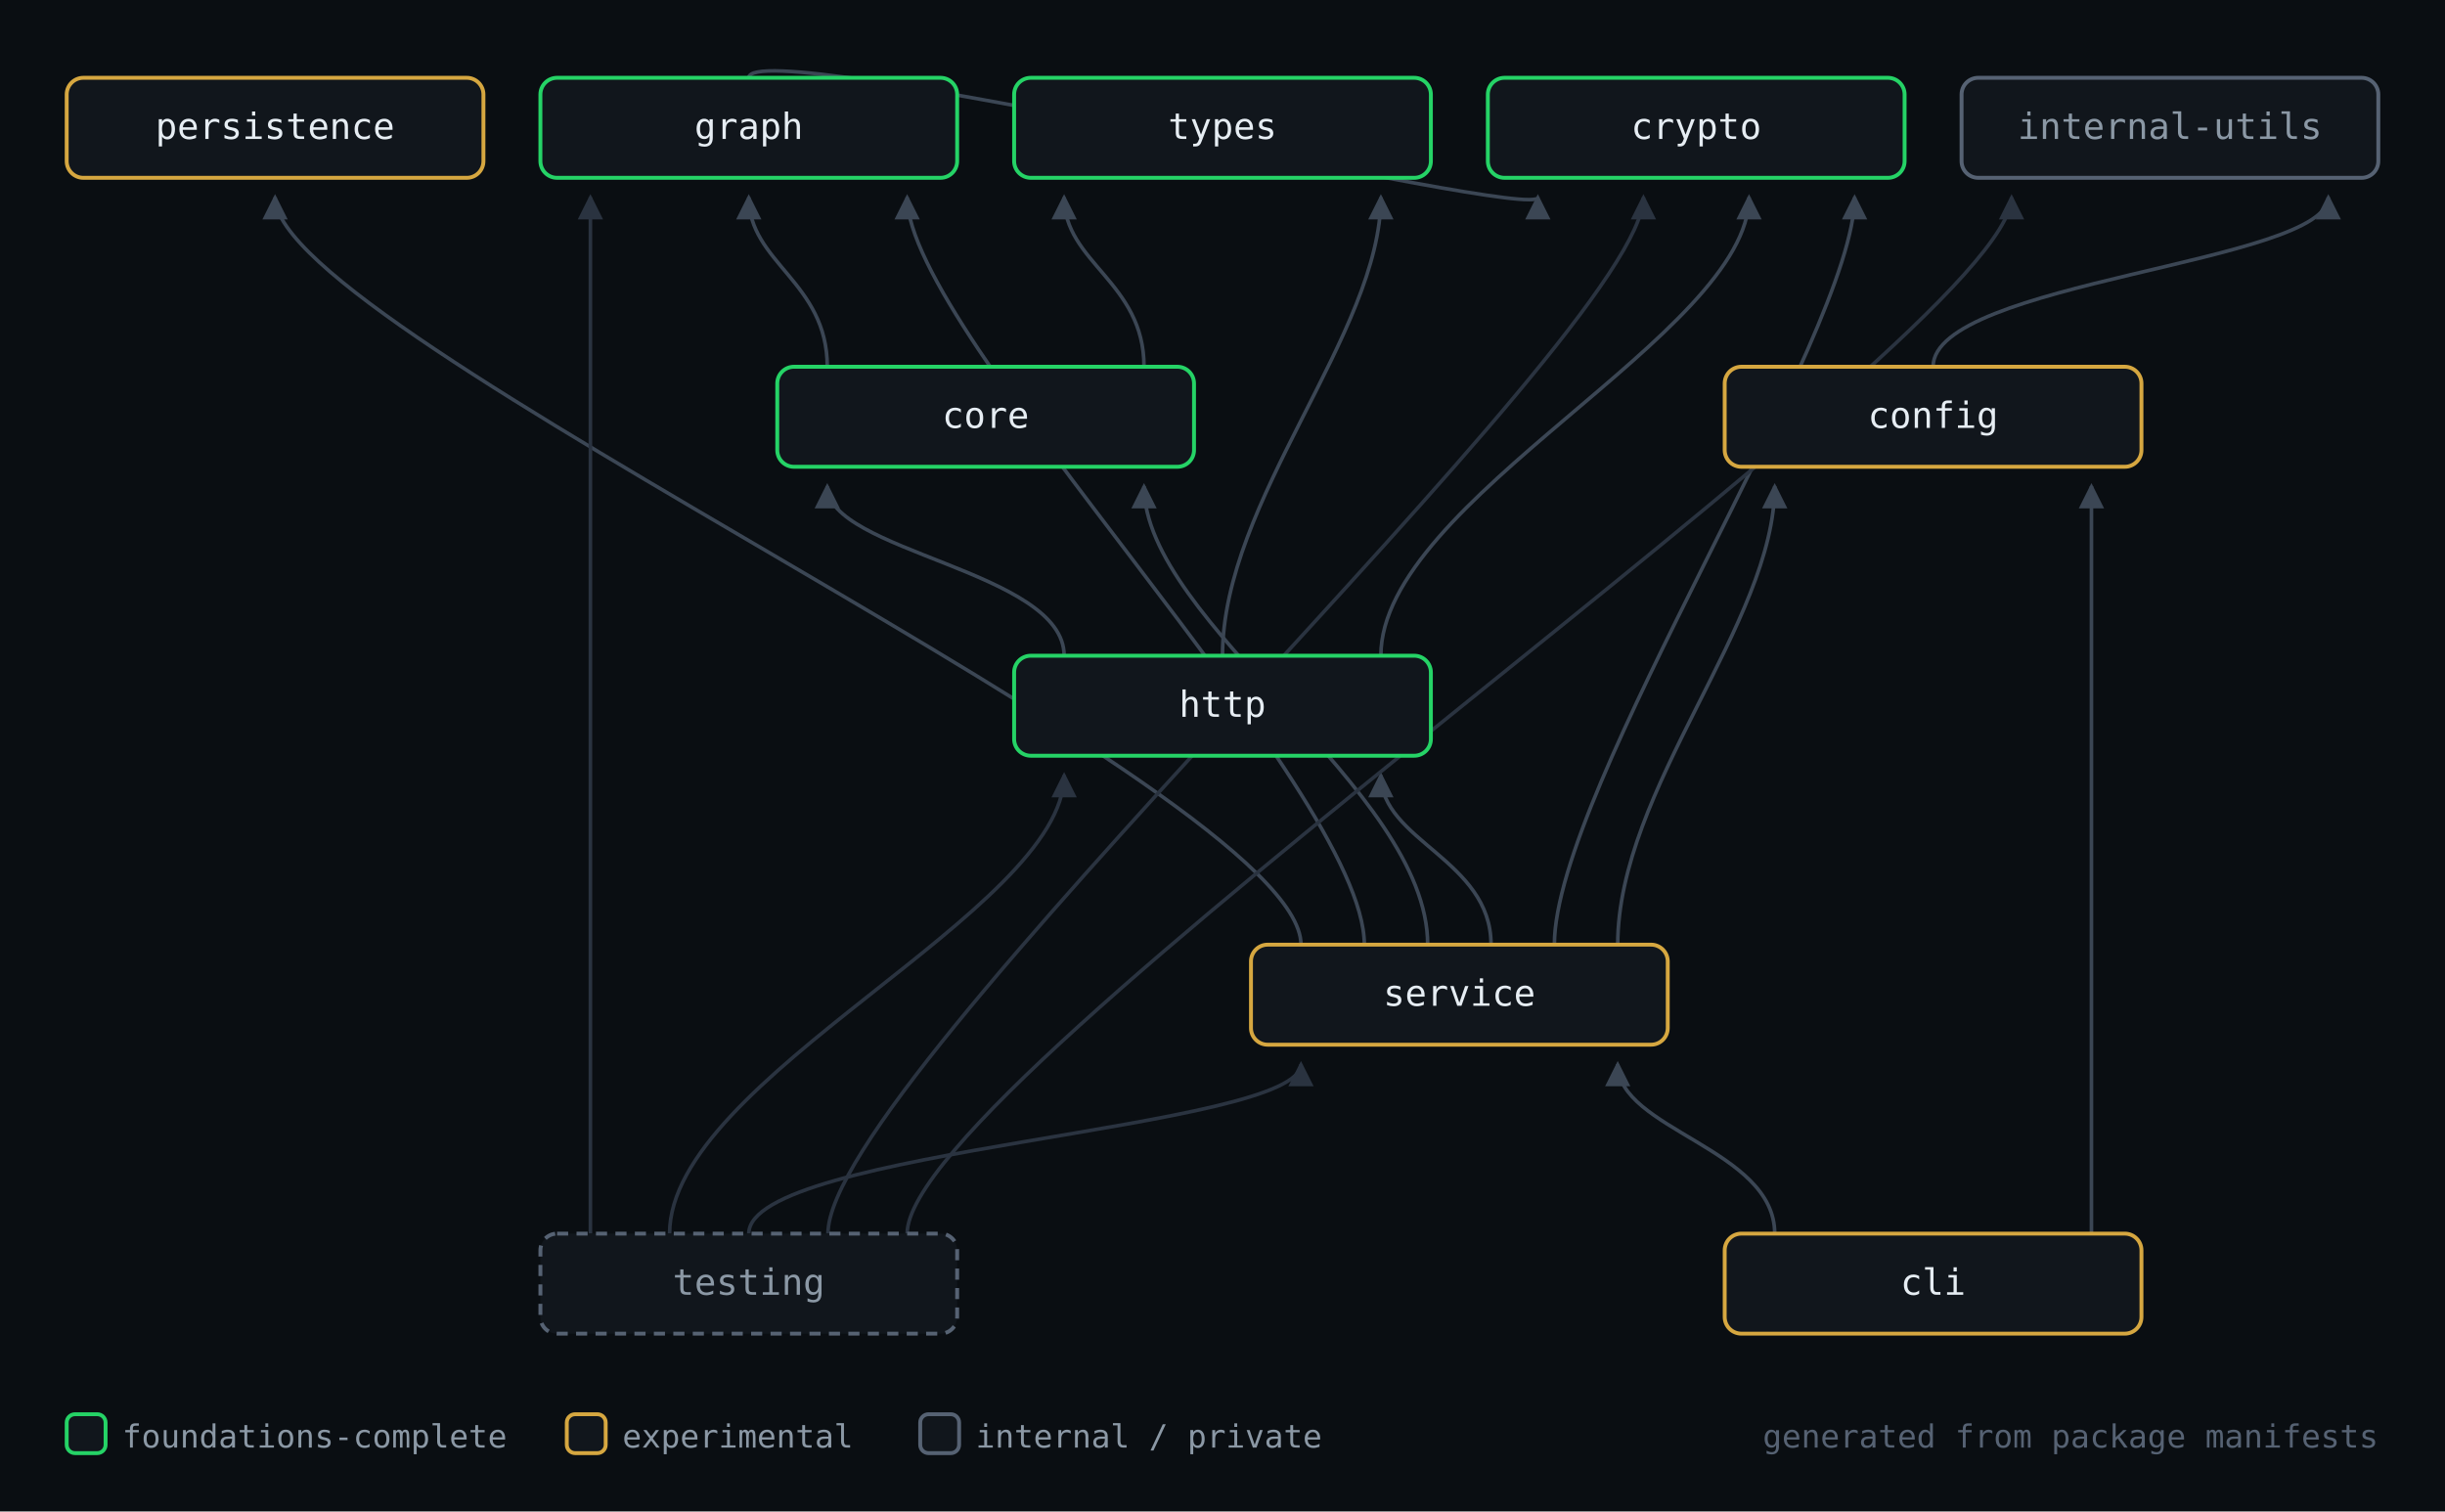
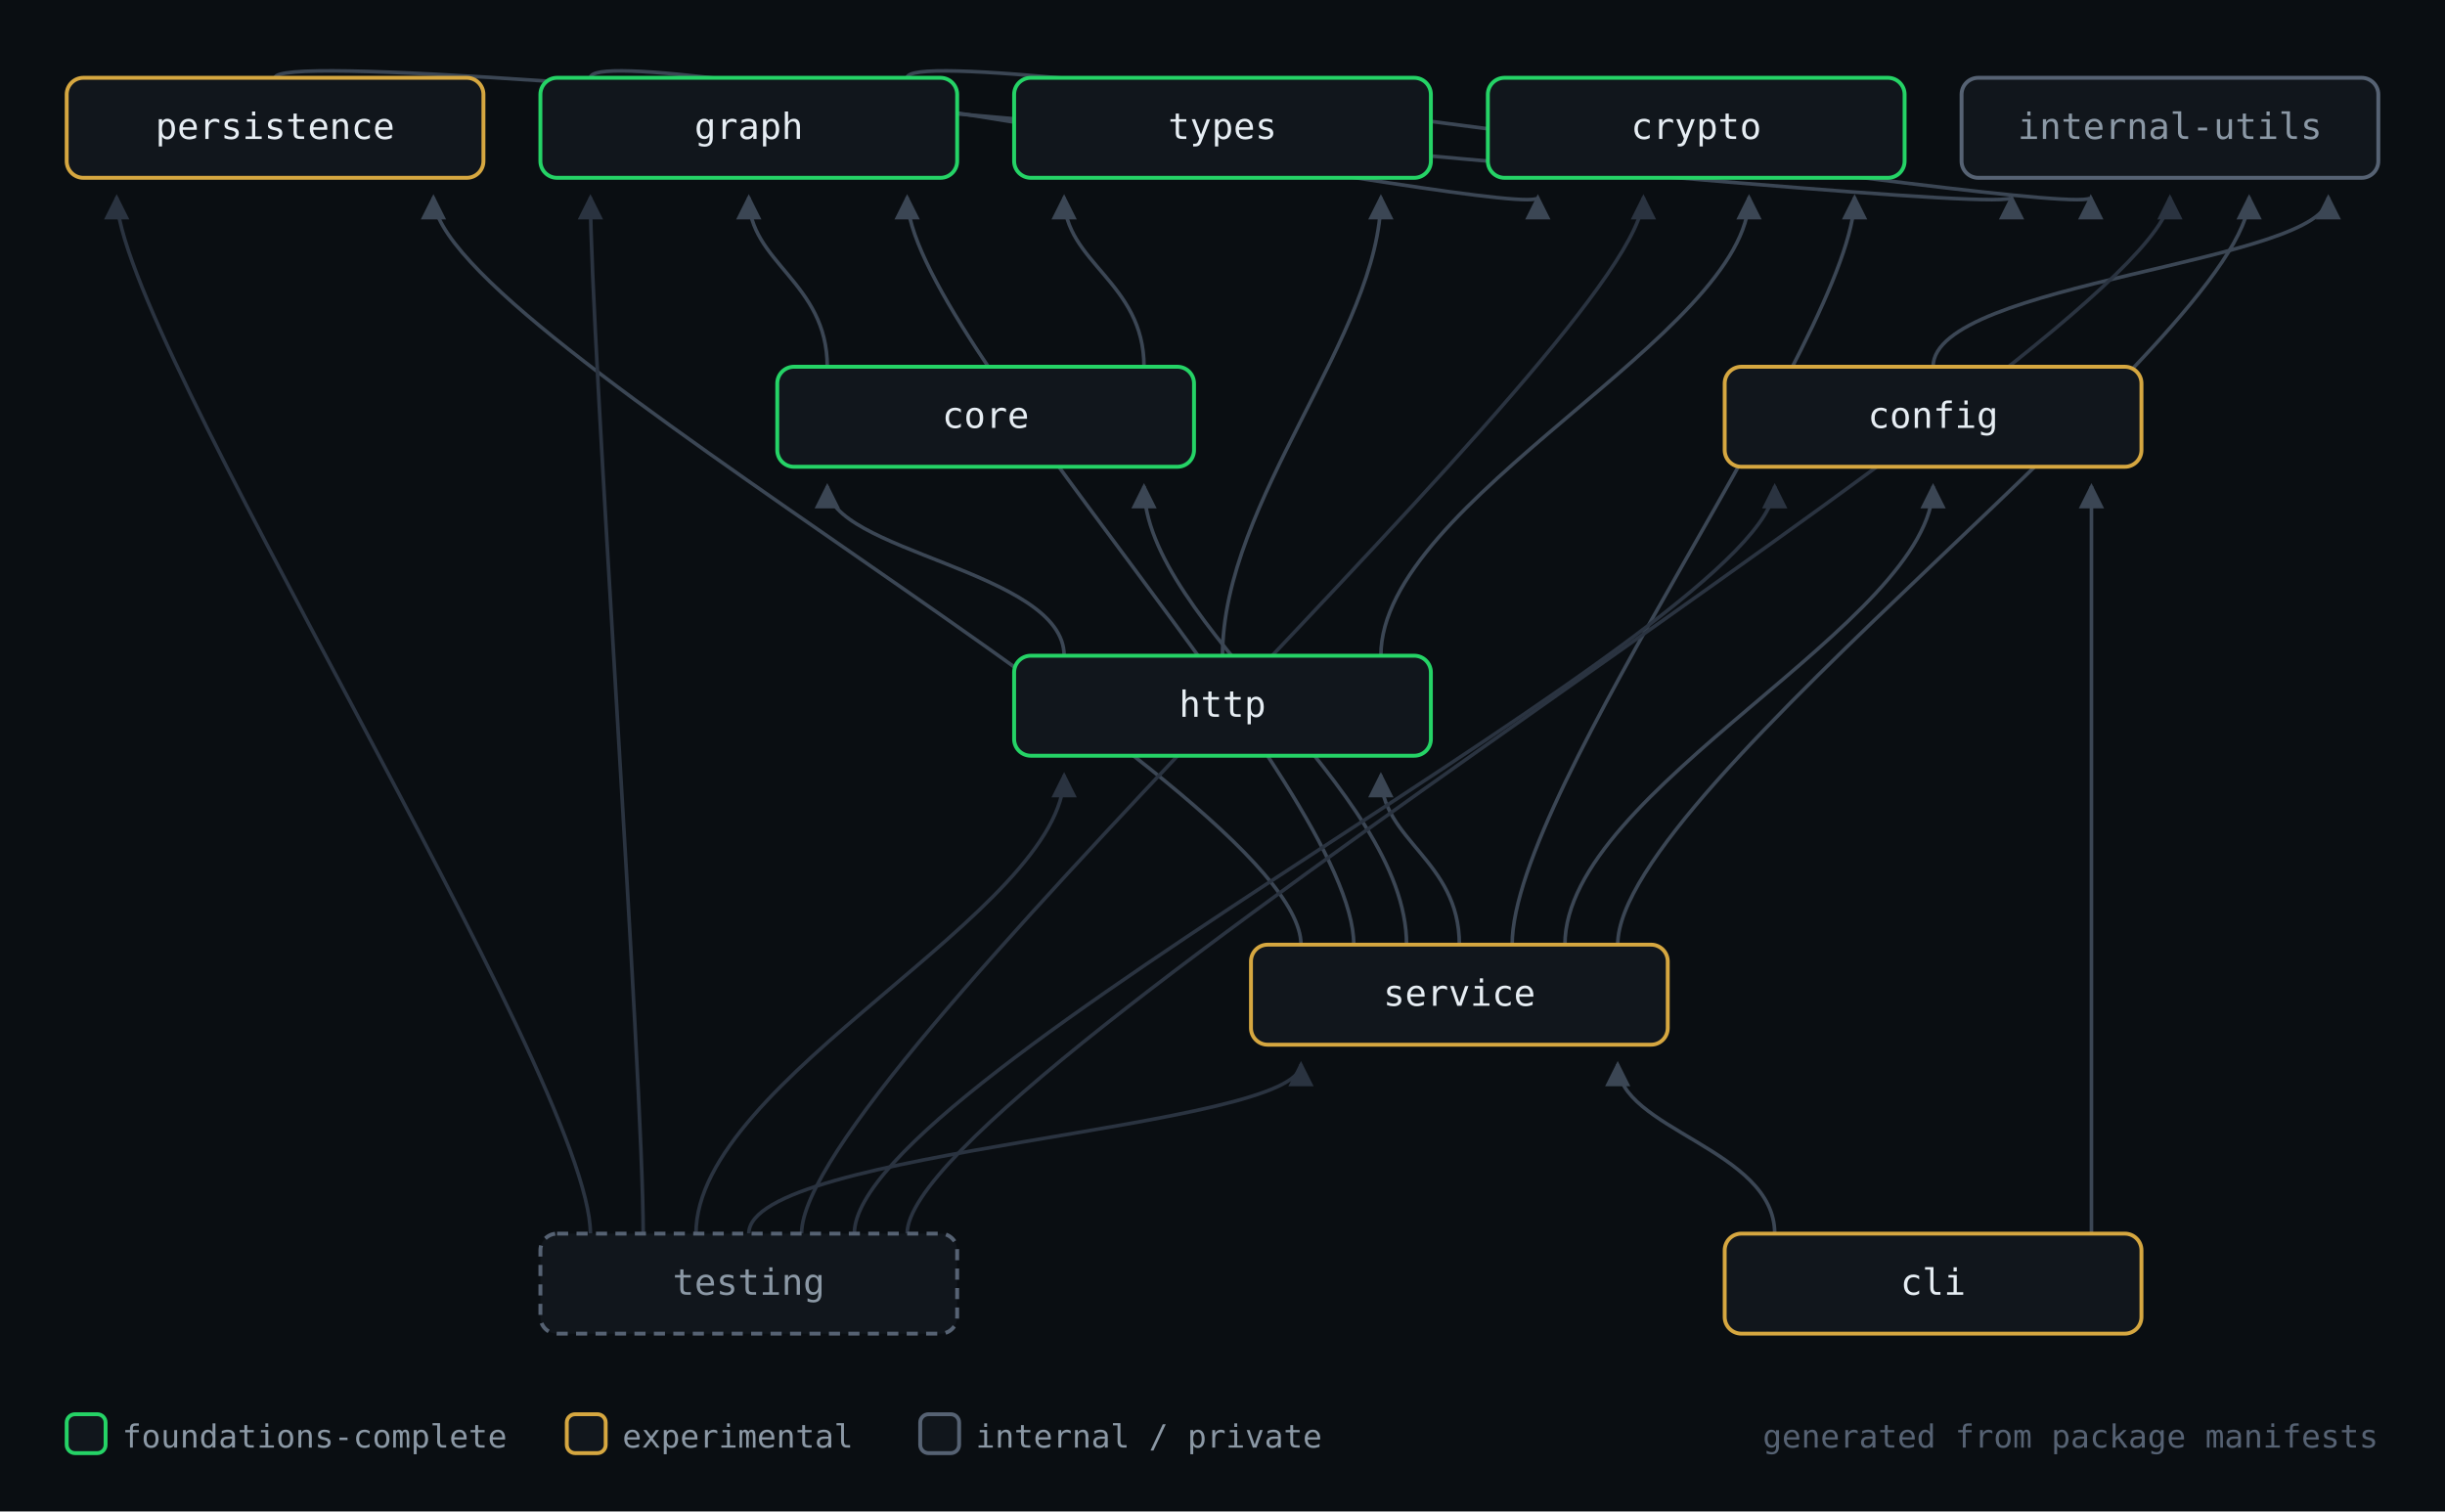
<svg xmlns="http://www.w3.org/2000/svg" viewBox="0 0 880 544" role="img" aria-label="Dependency graph of the @wats packages. Arrows point from dependent package to dependency." font-family="'JetBrains Mono', ui-monospace, monospace">
  <defs>
    <marker id="arrow" viewBox="0 0 8 8" refX="7" refY="4" markerWidth="7" markerHeight="7" orient="auto-start-reverse">
      <path d="M 0 0 L 8 4 L 0 8 z" fill="#3b4654" />
    </marker>
    <marker id="arrow-dim" viewBox="0 0 8 8" refX="7" refY="4" markerWidth="7" markerHeight="7" orient="auto-start-reverse">
      <path d="M 0 0 L 8 4 L 0 8 z" fill="#2a3340" />
    </marker>
  </defs>
  <rect x="0" y="0" width="880" height="544" fill="#0a0e12" />
  <path d="M 752.75 444 C 752.75 388, 752.75 224, 752.75 175" fill="none" stroke="#3b4654" stroke-width="1.3" marker-end="url(#arrow)" />
  <path d="M 638.75 444 C 638.75 413.4, 582.25 406.6, 582.25 383" fill="none" stroke="#3b4654" stroke-width="1.3" marker-end="url(#arrow)" />
  <path d="M 695.75 132 C 695.75 101.4, 838 94.6, 838 71" fill="none" stroke="#3b4654" stroke-width="1.3" marker-end="url(#arrow)" />
  <path d="M 297.75 132 C 297.75 101.4, 269.5 94.6, 269.5 71" fill="none" stroke="#3b4654" stroke-width="1.3" marker-end="url(#arrow)" />
  <path d="M 411.75 132 C 411.75 101.4, 383 94.6, 383 71" fill="none" stroke="#3b4654" stroke-width="1.3" marker-end="url(#arrow)" />
-   <path d="M 269.5 28 C 269.5 11.8, 553.5 80.2, 553.5 71" fill="none" stroke="#3b4654" stroke-width="1.3" marker-end="url(#arrow)" />
+   <path d="M 212.5 28 C 212.5 11.8, 553.5 80.2, 553.5 71" fill="none" stroke="#3b4654" stroke-width="1.3" marker-end="url(#arrow)" />
+   <path d="M 326.5 28 C 326.5 11.8, 752.5 80.2, 752.5 71" fill="none" stroke="#3b4654" stroke-width="1.3" marker-end="url(#arrow)" />
  <path d="M 383 236 C 383 205.4, 297.75 198.6, 297.75 175" fill="none" stroke="#3b4654" stroke-width="1.3" marker-end="url(#arrow)" />
  <path d="M 497 236 C 497 180, 629.5 120, 629.5 71" fill="none" stroke="#3b4654" stroke-width="1.3" marker-end="url(#arrow)" />
  <path d="M 440 236 C 440 180, 497 120, 497 71" fill="none" stroke="#3b4654" stroke-width="1.3" marker-end="url(#arrow)" />
-   <path d="M 582.25 340 C 582.25 284, 638.75 224, 638.75 175" fill="none" stroke="#3b4654" stroke-width="1.3" marker-end="url(#arrow)" />
-   <path d="M 513.85 340 C 513.85 284, 411.75 224, 411.75 175" fill="none" stroke="#3b4654" stroke-width="1.3" marker-end="url(#arrow)" />
-   <path d="M 559.45 340 C 559.45 284, 667.5 120, 667.5 71" fill="none" stroke="#3b4654" stroke-width="1.3" marker-end="url(#arrow)" />
-   <path d="M 491.05 340 C 491.05 284, 326.5 120, 326.5 71" fill="none" stroke="#3b4654" stroke-width="1.3" marker-end="url(#arrow)" />
-   <path d="M 536.65 340 C 536.65 309.4, 497 302.6, 497 279" fill="none" stroke="#3b4654" stroke-width="1.3" marker-end="url(#arrow)" />
-   <path d="M 468.25 340 C 468.25 284, 99 120, 99 71" fill="none" stroke="#3b4654" stroke-width="1.3" marker-end="url(#arrow)" />
-   <path d="M 298 444 C 298 388, 591.5 120, 591.5 71" fill="none" stroke="#2a3340" stroke-width="1.3" marker-end="url(#arrow-dim)" />
-   <path d="M 212.5 444 C 212.5 388, 212.5 120, 212.5 71" fill="none" stroke="#2a3340" stroke-width="1.3" marker-end="url(#arrow-dim)" />
-   <path d="M 241 444 C 241 388, 383 328, 383 279" fill="none" stroke="#2a3340" stroke-width="1.3" marker-end="url(#arrow-dim)" />
-   <path d="M 326.5 444 C 326.5 388, 724 120, 724 71" fill="none" stroke="#2a3340" stroke-width="1.3" marker-end="url(#arrow-dim)" />
+   <path d="M 99 28 C 99 11.8, 724 80.2, 724 71" fill="none" stroke="#3b4654" stroke-width="1.3" marker-end="url(#arrow)" />
+   <path d="M 563.25 340 C 563.25 284, 695.75 224, 695.75 175" fill="none" stroke="#3b4654" stroke-width="1.3" marker-end="url(#arrow)" />
+   <path d="M 506.25 340 C 506.25 284, 411.75 224, 411.75 175" fill="none" stroke="#3b4654" stroke-width="1.3" marker-end="url(#arrow)" />
+   <path d="M 544.25 340 C 544.25 284, 667.5 120, 667.5 71" fill="none" stroke="#3b4654" stroke-width="1.3" marker-end="url(#arrow)" />
+   <path d="M 487.25 340 C 487.25 284, 326.5 120, 326.5 71" fill="none" stroke="#3b4654" stroke-width="1.3" marker-end="url(#arrow)" />
+   <path d="M 525.25 340 C 525.25 309.4, 497 302.6, 497 279" fill="none" stroke="#3b4654" stroke-width="1.3" marker-end="url(#arrow)" />
+   <path d="M 582.25 340 C 582.25 284, 809.5 120, 809.5 71" fill="none" stroke="#3b4654" stroke-width="1.3" marker-end="url(#arrow)" />
+   <path d="M 468.25 340 C 468.25 284, 156 120, 156 71" fill="none" stroke="#3b4654" stroke-width="1.3" marker-end="url(#arrow)" />
+   <path d="M 307.5 444 C 307.5 388, 638.75 224, 638.75 175" fill="none" stroke="#2a3340" stroke-width="1.3" marker-end="url(#arrow-dim)" />
+   <path d="M 288.5 444 C 288.5 388, 591.5 120, 591.5 71" fill="none" stroke="#2a3340" stroke-width="1.3" marker-end="url(#arrow-dim)" />
+   <path d="M 231.5 444 C 231.5 388, 212.5 120, 212.5 71" fill="none" stroke="#2a3340" stroke-width="1.3" marker-end="url(#arrow-dim)" />
+   <path d="M 250.5 444 C 250.5 388, 383 328, 383 279" fill="none" stroke="#2a3340" stroke-width="1.3" marker-end="url(#arrow-dim)" />
+   <path d="M 326.5 444 C 326.5 388, 781 120, 781 71" fill="none" stroke="#2a3340" stroke-width="1.3" marker-end="url(#arrow-dim)" />
+   <path d="M 212.5 444 C 212.5 388, 42 120, 42 71" fill="none" stroke="#2a3340" stroke-width="1.3" marker-end="url(#arrow-dim)" />
  <path d="M 269.5 444 C 269.5 413.4, 468.25 406.6, 468.25 383" fill="none" stroke="#2a3340" stroke-width="1.3" marker-end="url(#arrow-dim)" />
  <g>
    <rect x="24" y="28" width="150" height="36" rx="6" fill="#11161c" stroke="#d6a740" stroke-width="1.4" />
    <text x="99" y="50" text-anchor="middle" fill="#e6edf3" font-size="13">persistence</text>
  </g>
  <g>
    <rect x="194.5" y="28" width="150" height="36" rx="6" fill="#11161c" stroke="#25d366" stroke-width="1.4" />
    <text x="269.5" y="50" text-anchor="middle" fill="#e6edf3" font-size="13">graph</text>
  </g>
  <g>
    <rect x="365" y="28" width="150" height="36" rx="6" fill="#11161c" stroke="#25d366" stroke-width="1.4" />
    <text x="440" y="50" text-anchor="middle" fill="#e6edf3" font-size="13">types</text>
  </g>
  <g>
    <rect x="535.5" y="28" width="150" height="36" rx="6" fill="#11161c" stroke="#25d366" stroke-width="1.4" />
    <text x="610.5" y="50" text-anchor="middle" fill="#e6edf3" font-size="13">crypto</text>
  </g>
  <g>
    <rect x="706" y="28" width="150" height="36" rx="6" fill="#11161c" stroke="#566273" stroke-width="1.4" />
    <text x="781" y="50" text-anchor="middle" fill="#8b98a5" font-size="13">internal-utils</text>
  </g>
  <g>
    <rect x="279.75" y="132" width="150" height="36" rx="6" fill="#11161c" stroke="#25d366" stroke-width="1.4" />
    <text x="354.75" y="154" text-anchor="middle" fill="#e6edf3" font-size="13">core</text>
  </g>
  <g>
    <rect x="620.75" y="132" width="150" height="36" rx="6" fill="#11161c" stroke="#d6a740" stroke-width="1.4" />
    <text x="695.75" y="154" text-anchor="middle" fill="#e6edf3" font-size="13">config</text>
  </g>
  <g>
    <rect x="365" y="236" width="150" height="36" rx="6" fill="#11161c" stroke="#25d366" stroke-width="1.4" />
    <text x="440" y="258" text-anchor="middle" fill="#e6edf3" font-size="13">http</text>
  </g>
  <g>
    <rect x="450.25" y="340" width="150" height="36" rx="6" fill="#11161c" stroke="#d6a740" stroke-width="1.4" />
    <text x="525.25" y="362" text-anchor="middle" fill="#e6edf3" font-size="13">service</text>
  </g>
  <g>
    <rect x="194.5" y="444" width="150" height="36" rx="6" fill="#11161c" stroke="#566273" stroke-width="1.4" stroke-dasharray="4 3" />
    <text x="269.5" y="466" text-anchor="middle" fill="#8b98a5" font-size="13">testing</text>
  </g>
  <g>
    <rect x="620.75" y="444" width="150" height="36" rx="6" fill="#11161c" stroke="#d6a740" stroke-width="1.4" />
    <text x="695.75" y="466" text-anchor="middle" fill="#e6edf3" font-size="13">cli</text>
  </g>
  <rect x="24" y="509" width="14" height="14" rx="3" fill="#11161c" stroke="#25d366" stroke-width="1.4" />
  <text x="44" y="521" fill="#8b98a5" font-size="11.5">foundations-complete</text>
  <rect x="204" y="509" width="14" height="14" rx="3" fill="#11161c" stroke="#d6a740" stroke-width="1.4" />
  <text x="224" y="521" fill="#8b98a5" font-size="11.5">experimental</text>
  <rect x="331.2" y="509" width="14" height="14" rx="3" fill="#11161c" stroke="#566273" stroke-width="1.4" />
  <text x="351.2" y="521" fill="#8b98a5" font-size="11.5">internal / private</text>
  <text x="856" y="521" text-anchor="end" fill="#566273" font-size="11.5">generated from package manifests</text>
</svg>
